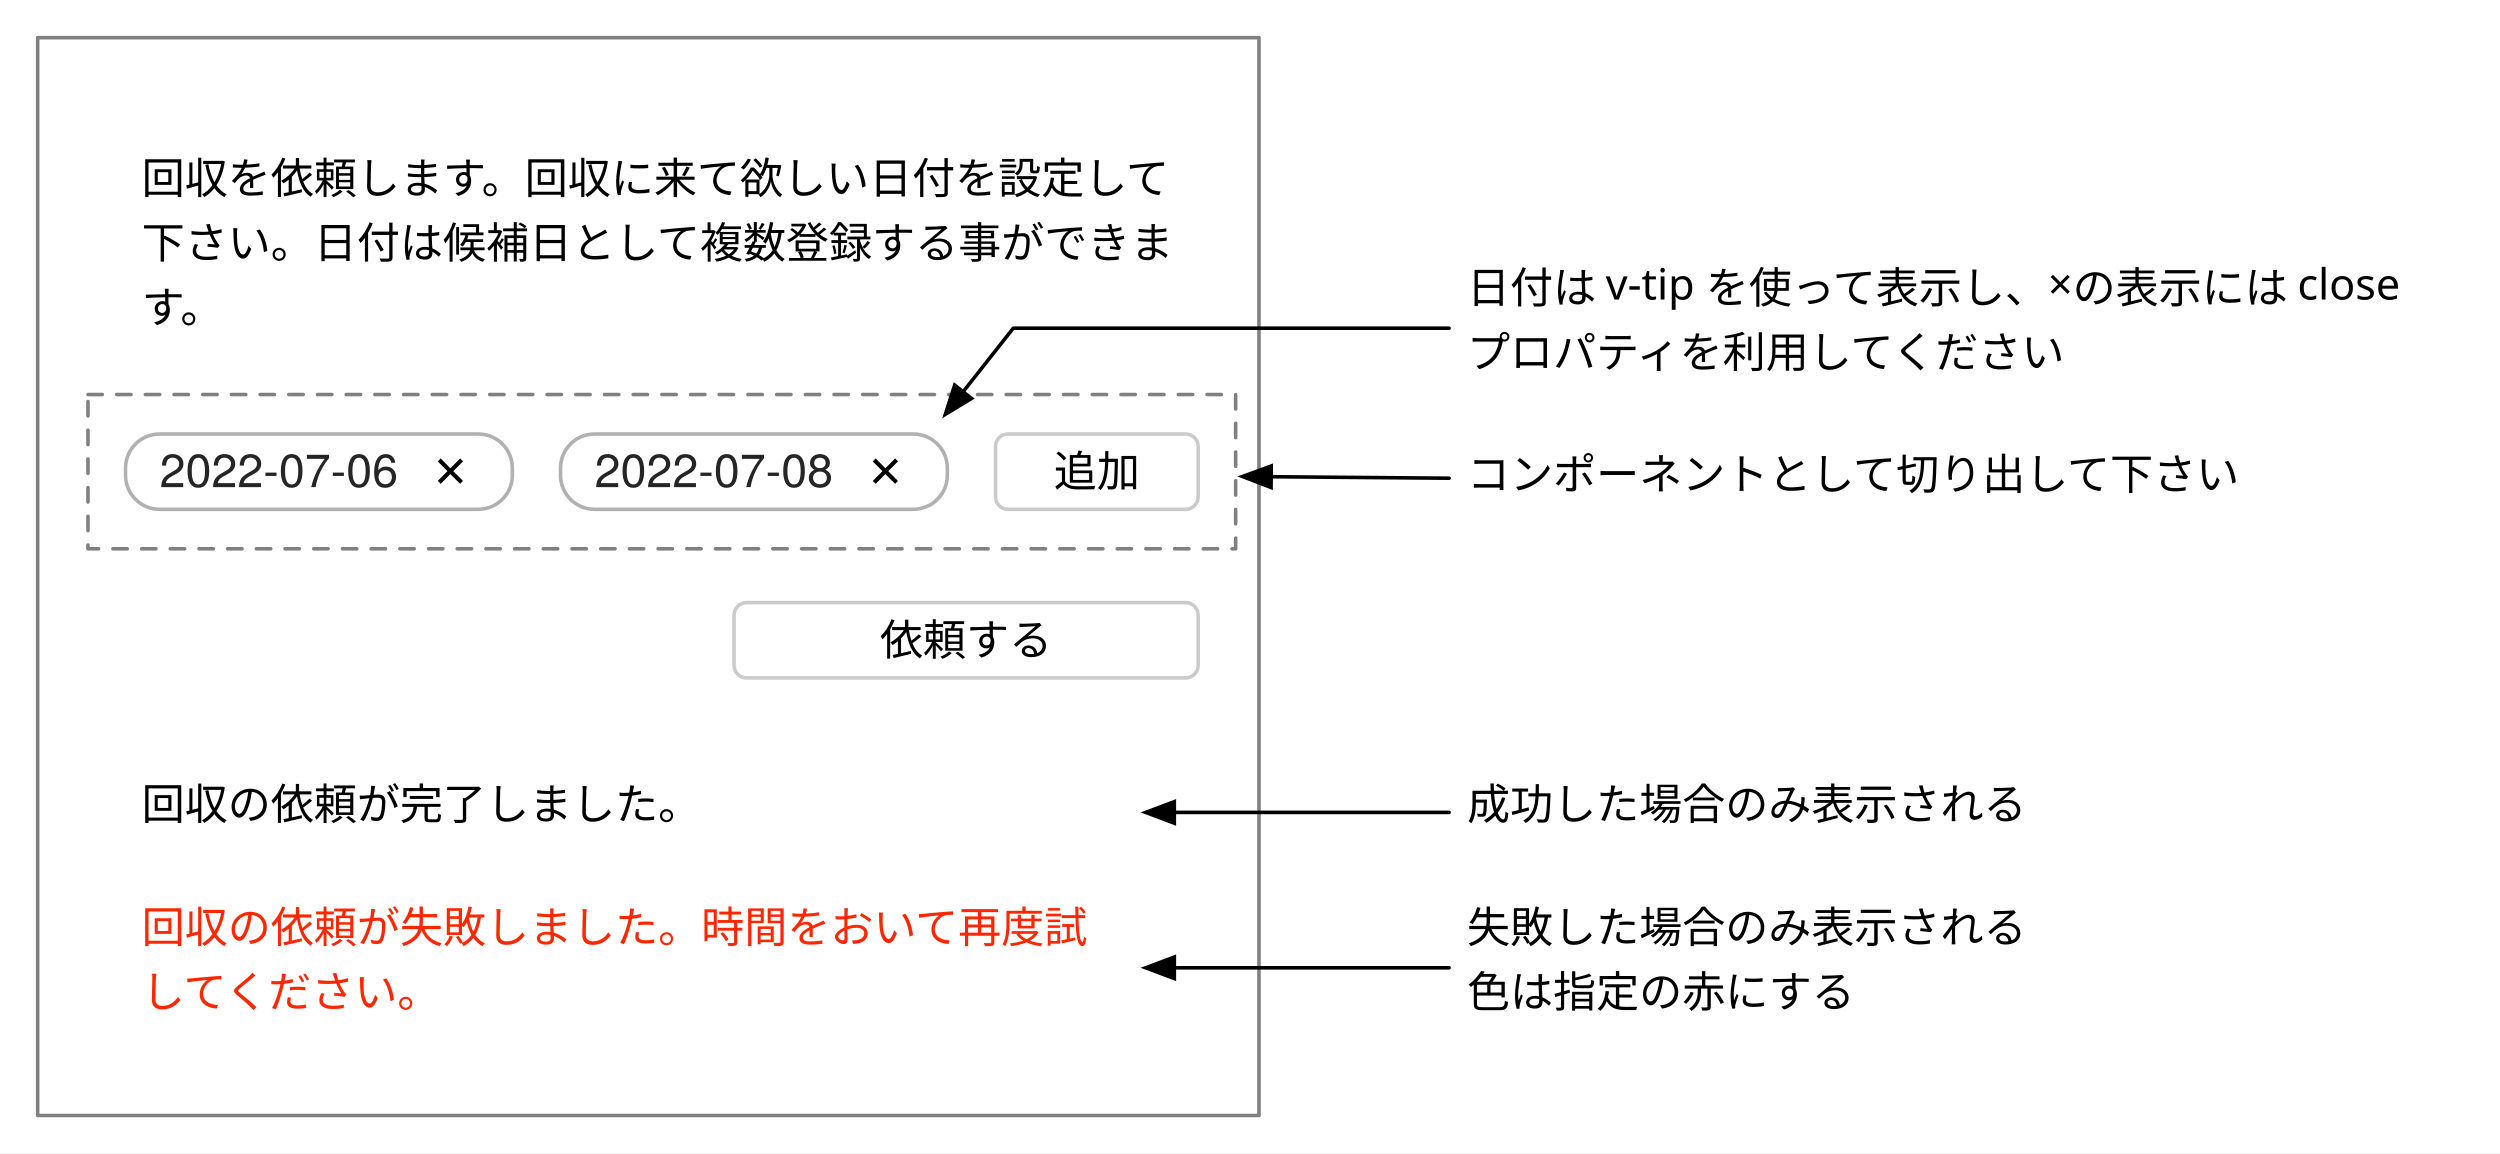
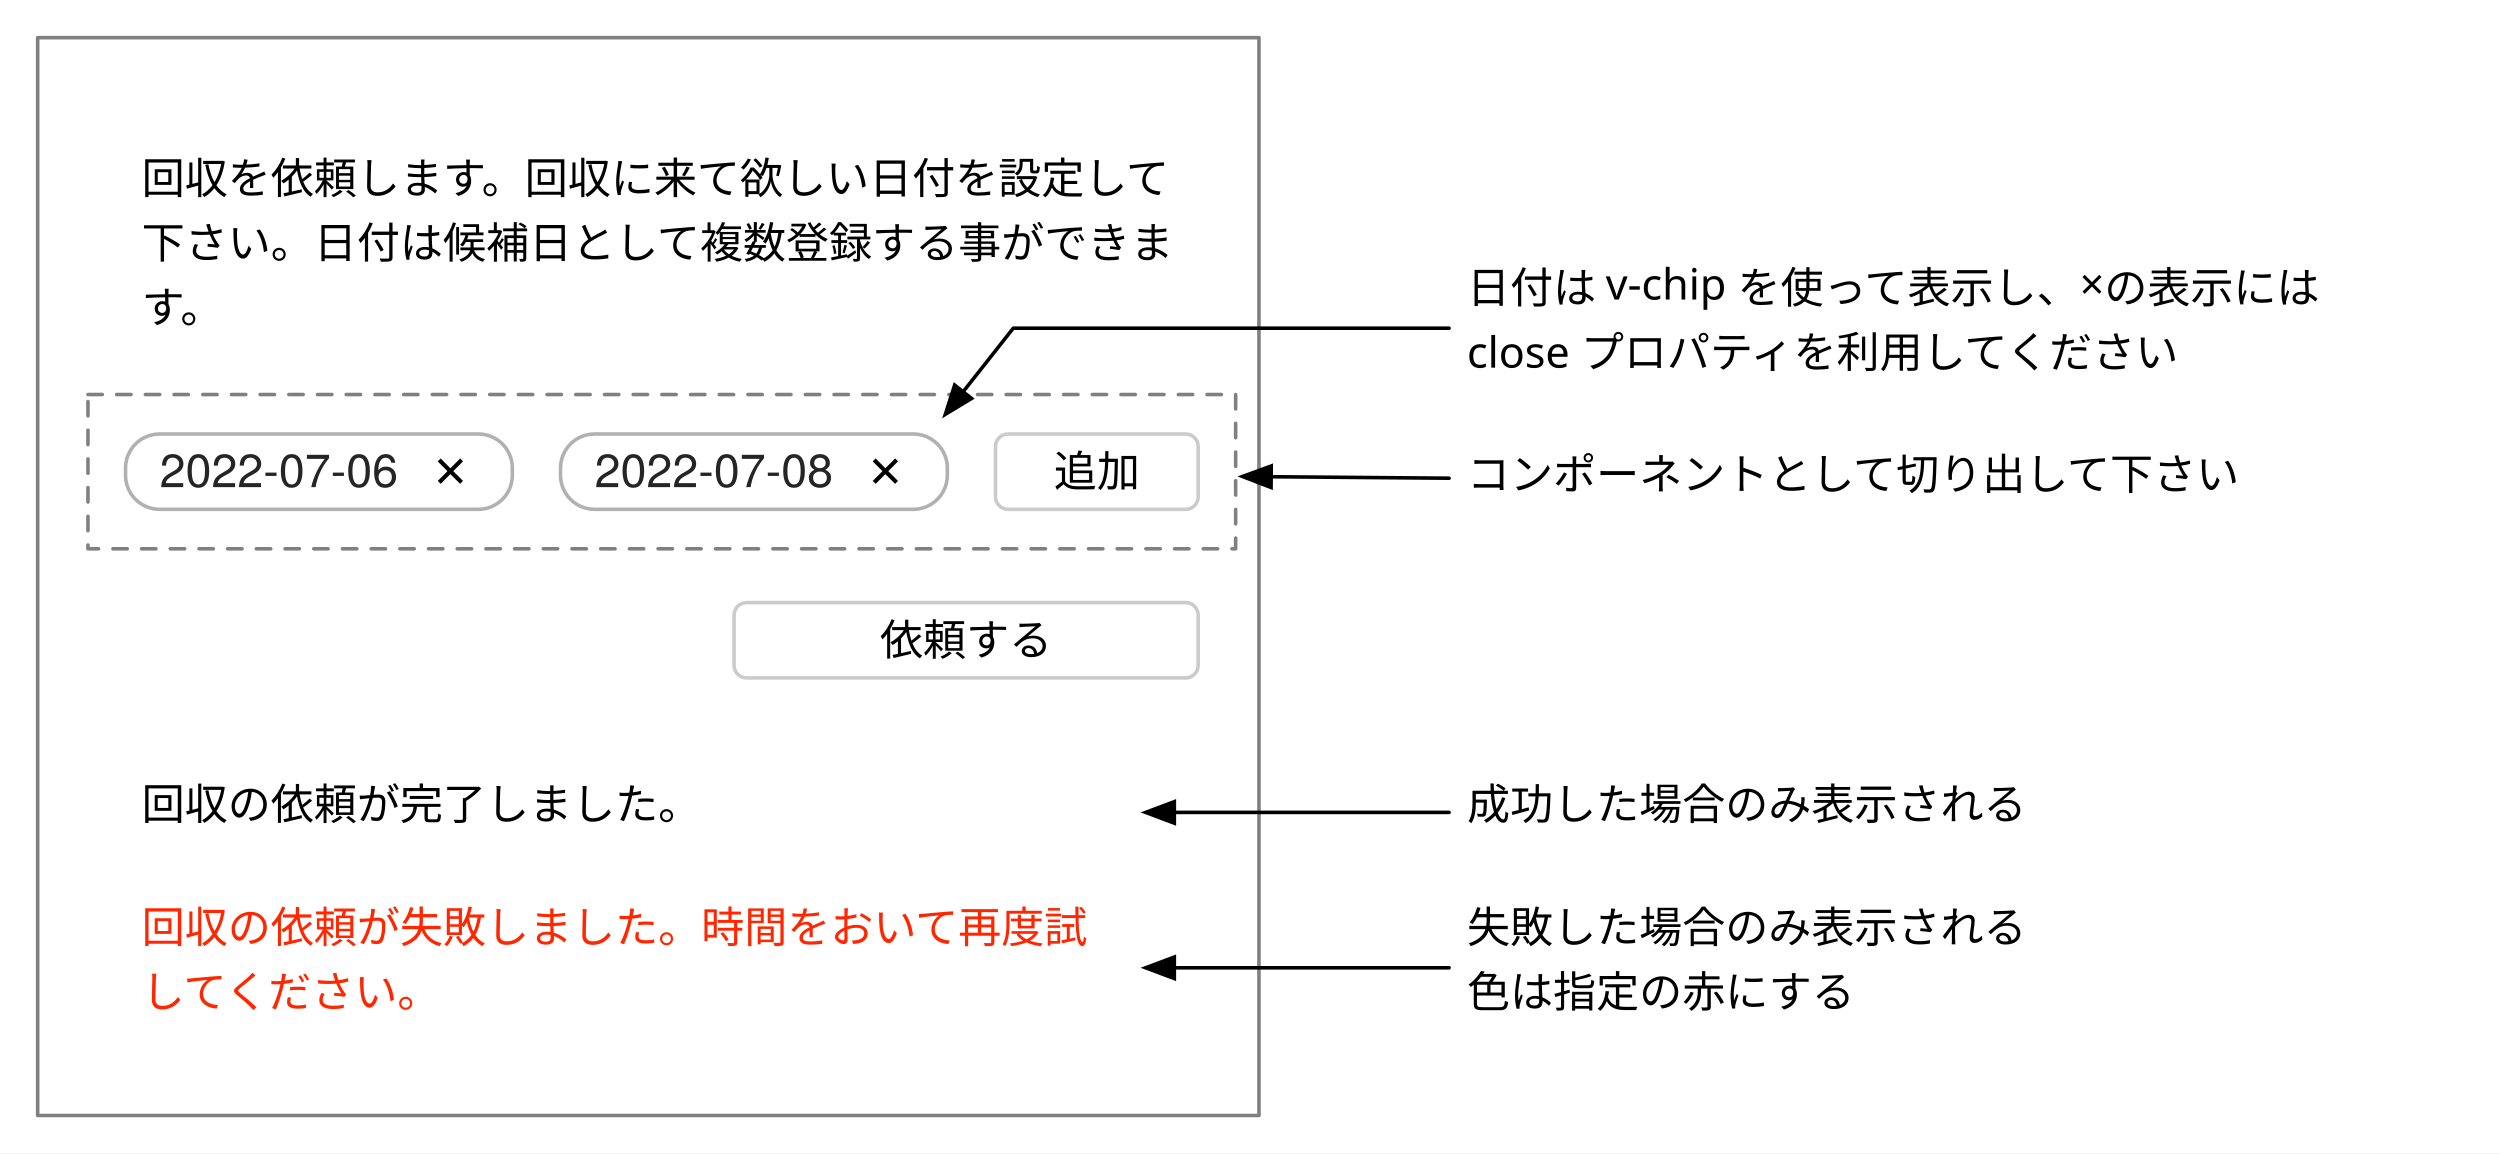
<svg xmlns="http://www.w3.org/2000/svg" version="1.1" viewBox="313.5 265 697 321.5" width="697" height="321.5">
  <defs>
    <filter id="Shadow" filterUnits="userSpaceOnUse" x="243.8" y="232.85">
      <feGaussianBlur in="SourceAlpha" result="blur" stdDeviation="1.308" />
      <feFlood flood-color="#cdcdcd" flood-opacity=".5" result="flood" />
      <feComposite in="flood" in2="blur" operator="in" />
    </filter>
    <clipPath id="inner_stroke_clip_path">
      <path d="M 594.549 385.5 L 644.049 385.5 C 646.259 385.5 648.049 387.291 648.049 389.5 L 648.049 403.5 C 648.049 405.709 646.259 407.5 644.049 407.5 L 594.549 407.5 C 592.34 407.5 590.549 405.709 590.549 403.5 L 590.549 389.5 C 590.549 387.291 592.34 385.5 594.549 385.5 Z" />
    </clipPath>
    <clipPath id="inner_stroke_clip_path_2">
      <path d="M 521.656 432.5 L 644.049 432.5 C 646.259 432.5 648.049 434.291 648.049 436.5 L 648.049 450.5 C 648.049 452.709 646.259 454.5 644.049 454.5 L 521.656 454.5 C 519.447 454.5 517.656 452.709 517.656 450.5 L 517.656 436.5 C 517.656 434.291 519.447 432.5 521.656 432.5 Z" />
    </clipPath>
    <clipPath id="inner_stroke_clip_path_3">
      <path d="M 358 385.5 L 446.844 385.5 C 452.367 385.5 456.844 389.977 456.844 395.5 L 456.844 397.5 C 456.844 403.023 452.367 407.5 446.844 407.5 L 358 407.5 C 352.477 407.5 348 403.023 348 397.5 L 348 395.5 C 348 389.977 352.477 385.5 358 385.5 Z" />
    </clipPath>
    <marker orient="auto" overflow="visible" markerUnits="strokeWidth" id="FilledArrow_Marker" stroke-linejoin="miter" stroke-miterlimit="10" viewBox="-1 -4 10 8" markerWidth="10" markerHeight="8" color="black">
      <g>
        <path d="M 8 0 L 0 -3 L 0 3 Z" fill="currentColor" stroke="currentColor" stroke-width="1" />
      </g>
    </marker>
    <clipPath id="inner_stroke_clip_path_6">
      <path d="M 479.275 385.5 L 568.119 385.5 C 573.642 385.5 578.119 389.977 578.119 395.5 L 578.119 397.5 C 578.119 403.023 573.642 407.5 568.119 407.5 L 479.275 407.5 C 473.752 407.5 469.275 403.023 469.275 397.5 L 469.275 395.5 C 469.275 389.977 473.752 385.5 479.275 385.5 Z" />
    </clipPath>
  </defs>
-   <g id="キャンバス______1" stroke="none" stroke-opacity="1" fill="none" stroke-dasharray="none" fill-opacity="1">
+   <g id="キャンバス______1" fill-opacity="1" stroke-opacity="1" stroke-dasharray="none" fill="none" stroke="none">
    <rect fill="white" x="313.5" y="265" width="697" height="321.5" />
    <g id="キャンバス______1_レイヤー_1">
      <g id="Graphic_7_shadow" filter="url(#Shadow)">
        <path d="M 594.549 385.5 L 644.049 385.5 C 646.259 385.5 648.049 387.291 648.049 389.5 L 648.049 403.5 C 648.049 405.709 646.259 407.5 644.049 407.5 L 594.549 407.5 C 592.34 407.5 590.549 405.709 590.549 403.5 L 590.549 389.5 C 590.549 387.291 592.34 385.5 594.549 385.5 Z" fill="white" />
        <path d="M 594.549 385.5 L 644.049 385.5 C 646.259 385.5 648.049 387.291 648.049 389.5 L 648.049 403.5 C 648.049 405.709 646.259 407.5 644.049 407.5 L 594.549 407.5 C 592.34 407.5 590.549 405.709 590.549 403.5 L 590.549 389.5 C 590.549 387.291 592.34 385.5 594.549 385.5 Z" stroke="#cbcbcb" stroke-linecap="round" stroke-linejoin="round" stroke-width="2" clip-path="url(#inner_stroke_clip_path)" />
      </g>
      <g id="Graphic_8_shadow" filter="url(#Shadow)">
        <path d="M 521.656 432.5 L 644.049 432.5 C 646.259 432.5 648.049 434.291 648.049 436.5 L 648.049 450.5 C 648.049 452.709 646.259 454.5 644.049 454.5 L 521.656 454.5 C 519.447 454.5 517.656 452.709 517.656 450.5 L 517.656 436.5 C 517.656 434.291 519.447 432.5 521.656 432.5 Z" fill="white" />
        <path d="M 521.656 432.5 L 644.049 432.5 C 646.259 432.5 648.049 434.291 648.049 436.5 L 648.049 450.5 C 648.049 452.709 646.259 454.5 644.049 454.5 L 521.656 454.5 C 519.447 454.5 517.656 452.709 517.656 450.5 L 517.656 436.5 C 517.656 434.291 519.447 432.5 521.656 432.5 Z" stroke="#cbcbcb" stroke-linecap="round" stroke-linejoin="round" stroke-width="2" clip-path="url(#inner_stroke_clip_path_2)" />
      </g>
      <g id="Graphic_12">
        <rect x="324" y="275.5" width="340.5" height="300.5" fill="white" />
        <rect x="324" y="275.5" width="340.5" height="300.5" stroke="gray" stroke-linecap="round" stroke-linejoin="round" stroke-width="1" />
      </g>
      <g id="Graphic_2">
        <path d="M 358 385.5 L 446.844 385.5 C 452.367 385.5 456.844 389.977 456.844 395.5 L 456.844 397.5 C 456.844 403.023 452.367 407.5 446.844 407.5 L 358 407.5 C 352.477 407.5 348 403.023 348 397.5 L 348 395.5 C 348 389.977 352.477 385.5 358 385.5 Z" fill="white" />
        <path d="M 358 385.5 L 446.844 385.5 C 452.367 385.5 456.844 389.977 456.844 395.5 L 456.844 397.5 C 456.844 403.023 452.367 407.5 446.844 407.5 L 358 407.5 C 352.477 407.5 348 403.023 348 397.5 L 348 395.5 C 348 389.977 352.477 385.5 358 385.5 Z" stroke="#b1b1b1" stroke-linecap="round" stroke-linejoin="round" stroke-width="2" clip-path="url(#inner_stroke_clip_path_3)" />
        <text transform="translate(358 388.818)" fill="#252525">
          <tspan font-family="Helvetica Neue" font-size="13" fill="#252525" x="0" y="12">2022-07-06</tspan>
        </text>
      </g>
      <g id="Graphic_3">
        <text transform="translate(353 308)" fill="black">
          <tspan font-family="Hiragino Sans" font-size="12" fill="black" x="0" y="11">回収を依頼します。回収に来て欲しい日付を設定して</tspan>
          <tspan font-family="Hiragino Sans" font-size="12" fill="black" x="0" y="29">下さい。日付は候補日として複数登録する事ができま</tspan>
          <tspan font-family="Hiragino Sans" font-size="12" fill="black" x="0" y="47">す。</tspan>
        </text>
      </g>
      <g id="Graphic_7">
        <path d="M 594.549 385.5 L 644.049 385.5 C 646.259 385.5 648.049 387.291 648.049 389.5 L 648.049 403.5 C 648.049 405.709 646.259 407.5 644.049 407.5 L 594.549 407.5 C 592.34 407.5 590.549 405.709 590.549 403.5 L 590.549 389.5 C 590.549 387.291 592.34 385.5 594.549 385.5 Z" fill="white" />
        <path d="M 594.549 385.5 L 644.049 385.5 C 646.259 385.5 648.049 387.291 648.049 389.5 L 648.049 403.5 C 648.049 405.709 646.259 407.5 644.049 407.5 L 594.549 407.5 C 592.34 407.5 590.549 405.709 590.549 403.5 L 590.549 389.5 C 590.549 387.291 592.34 385.5 594.549 385.5 Z" stroke="#cbcbcb" stroke-linecap="round" stroke-linejoin="round" stroke-width="2" clip-path="url(#inner_stroke_clip_path)" />
        <text transform="translate(602.5495 389.7)" fill="black">
          <tspan font-family="Hiragino Sans" font-size="12" fill="black" x="4.75" y="11">追加</tspan>
        </text>
      </g>
      <g id="Graphic_8">
        <path d="M 521.656 432.5 L 644.049 432.5 C 646.259 432.5 648.049 434.291 648.049 436.5 L 648.049 450.5 C 648.049 452.709 646.259 454.5 644.049 454.5 L 521.656 454.5 C 519.447 454.5 517.656 452.709 517.656 450.5 L 517.656 436.5 C 517.656 434.291 519.447 432.5 521.656 432.5 Z" fill="white" />
        <path d="M 521.656 432.5 L 644.049 432.5 C 646.259 432.5 648.049 434.291 648.049 436.5 L 648.049 450.5 C 648.049 452.709 646.259 454.5 644.049 454.5 L 521.656 454.5 C 519.447 454.5 517.656 452.709 517.656 450.5 L 517.656 436.5 C 517.656 434.291 519.447 432.5 521.656 432.5 Z" stroke="#cbcbcb" stroke-linecap="round" stroke-linejoin="round" stroke-width="2" clip-path="url(#inner_stroke_clip_path_2)" />
        <text transform="translate(529.656 436.7)" fill="black">
          <tspan font-family="Hiragino Sans" font-size="12" fill="black" x="29.197" y="11">依頼する</tspan>
        </text>
      </g>
      <g id="Graphic_9">
        <text transform="translate(353 482.5)" fill="black">
          <tspan font-family="Hiragino Sans" font-size="12" fill="black" x="0" y="11">回収の依頼が完了しました。</tspan>
        </text>
      </g>
      <g id="Graphic_10">
        <text transform="translate(353 516.818)" fill="#ff2600">
          <tspan font-family="Hiragino Sans" font-size="12" fill="#ff2600" x="0" y="11">回収の依頼が失敗しました。時間をおいて再度試</tspan>
          <tspan font-family="Hiragino Sans" font-size="12" fill="#ff2600" x="0" y="29">してください。</tspan>
        </text>
      </g>
      <g id="Graphic_11">
        <text transform="translate(722.5 482.5)" fill="black">
          <tspan font-family="Hiragino Sans" font-size="12" fill="black" x="0" y="11">成功した場合のみ表示される</tspan>
        </text>
      </g>
      <g id="Line_13">
        <line x1="717.5" y1="491.5" x2="640.9" y2="491.5" marker-end="url(#FilledArrow_Marker)" stroke="black" stroke-linecap="round" stroke-linejoin="round" stroke-width="1" />
      </g>
      <g id="Graphic_14">
        <text transform="translate(722.5 516.818)" fill="black">
          <tspan font-family="Hiragino Sans" font-size="12" fill="black" x="0" y="11">失敗した場合のみ表示される</tspan>
          <tspan font-family="Hiragino Sans" font-size="12" fill="black" x="0" y="29">色は指定の赤にする</tspan>
        </text>
      </g>
      <g id="Line_15">
        <line x1="717.5" y1="534.818" x2="640.9" y2="534.818" marker-end="url(#FilledArrow_Marker)" stroke="black" stroke-linecap="round" stroke-linejoin="round" stroke-width="1" />
      </g>
      <g id="Graphic_18">
        <text transform="translate(722.5 338.5)" fill="black">
-           <tspan font-family="Hiragino Sans" font-size="12" fill="black" x="0" y="11">日付は v-tip を使って表示し、×の表示には close </tspan>
-           <tspan font-family="Hiragino Sans" font-size="12" fill="black" x="0" y="29">プロパティを利用してください</tspan>
+           <tspan font-family="Hiragino Sans" font-size="12" fill="black" x="0" y="11">日付は v-chip を使って表示し、×の表示には </tspan>
+           <tspan font-family="Hiragino Sans" font-size="12" fill="black" x="0" y="29">close プロパティを利用してください</tspan>
        </text>
      </g>
      <g id="Graphic_19">
        <text transform="translate(434.5 387)" fill="black">
          <tspan font-family="HackGen" font-size="16" fill="black" x="47961635e-20" y="15">×</tspan>
        </text>
      </g>
      <g id="Graphic_21">
        <path d="M 479.275 385.5 L 568.119 385.5 C 573.642 385.5 578.119 389.977 578.119 395.5 L 578.119 397.5 C 578.119 403.023 573.642 407.5 568.119 407.5 L 479.275 407.5 C 473.752 407.5 469.275 403.023 469.275 397.5 L 469.275 395.5 C 469.275 389.977 473.752 385.5 479.275 385.5 Z" fill="white" />
        <path d="M 479.275 385.5 L 568.119 385.5 C 573.642 385.5 578.119 389.977 578.119 395.5 L 578.119 397.5 C 578.119 403.023 573.642 407.5 568.119 407.5 L 479.275 407.5 C 473.752 407.5 469.275 403.023 469.275 397.5 L 469.275 395.5 C 469.275 389.977 473.752 385.5 479.275 385.5 Z" stroke="#b1b1b1" stroke-linecap="round" stroke-linejoin="round" stroke-width="2" clip-path="url(#inner_stroke_clip_path_6)" />
        <text transform="translate(479.2747 388.818)" fill="#252525">
          <tspan font-family="Helvetica Neue" font-size="13" fill="#252525" x="0" y="12">2022-07-08</tspan>
        </text>
      </g>
      <g id="Graphic_20">
        <text transform="translate(555.7748 387)" fill="black">
          <tspan font-family="HackGen" font-size="16" fill="black" x="47961635e-20" y="15">×</tspan>
        </text>
      </g>
      <g id="Graphic_23">
        <path d="M 338.025 375 L 658 375 L 658 418 L 338.025 418 Z" stroke="gray" stroke-linecap="round" stroke-linejoin="round" stroke-dasharray="4.0,4.0" stroke-width="1" />
      </g>
      <g id="Line_22">
        <path d="M 717.5 356.5 L 596 356.5 L 582.016 374.227" marker-end="url(#FilledArrow_Marker)" stroke="black" stroke-linecap="round" stroke-linejoin="round" stroke-width="1" />
      </g>
      <g id="Graphic_24">
        <text transform="translate(722.5 390.5)" fill="black">
          <tspan font-family="Hiragino Sans" font-size="12" fill="black" x="0" y="11">コンポーネントとして切り出して下さい</tspan>
        </text>
      </g>
      <g id="Line_25">
        <line x1="717.5" y1="398.324" x2="667.9" y2="397.912" marker-end="url(#FilledArrow_Marker)" stroke="black" stroke-linecap="round" stroke-linejoin="round" stroke-width="1" />
      </g>
    </g>
  </g>
</svg>
